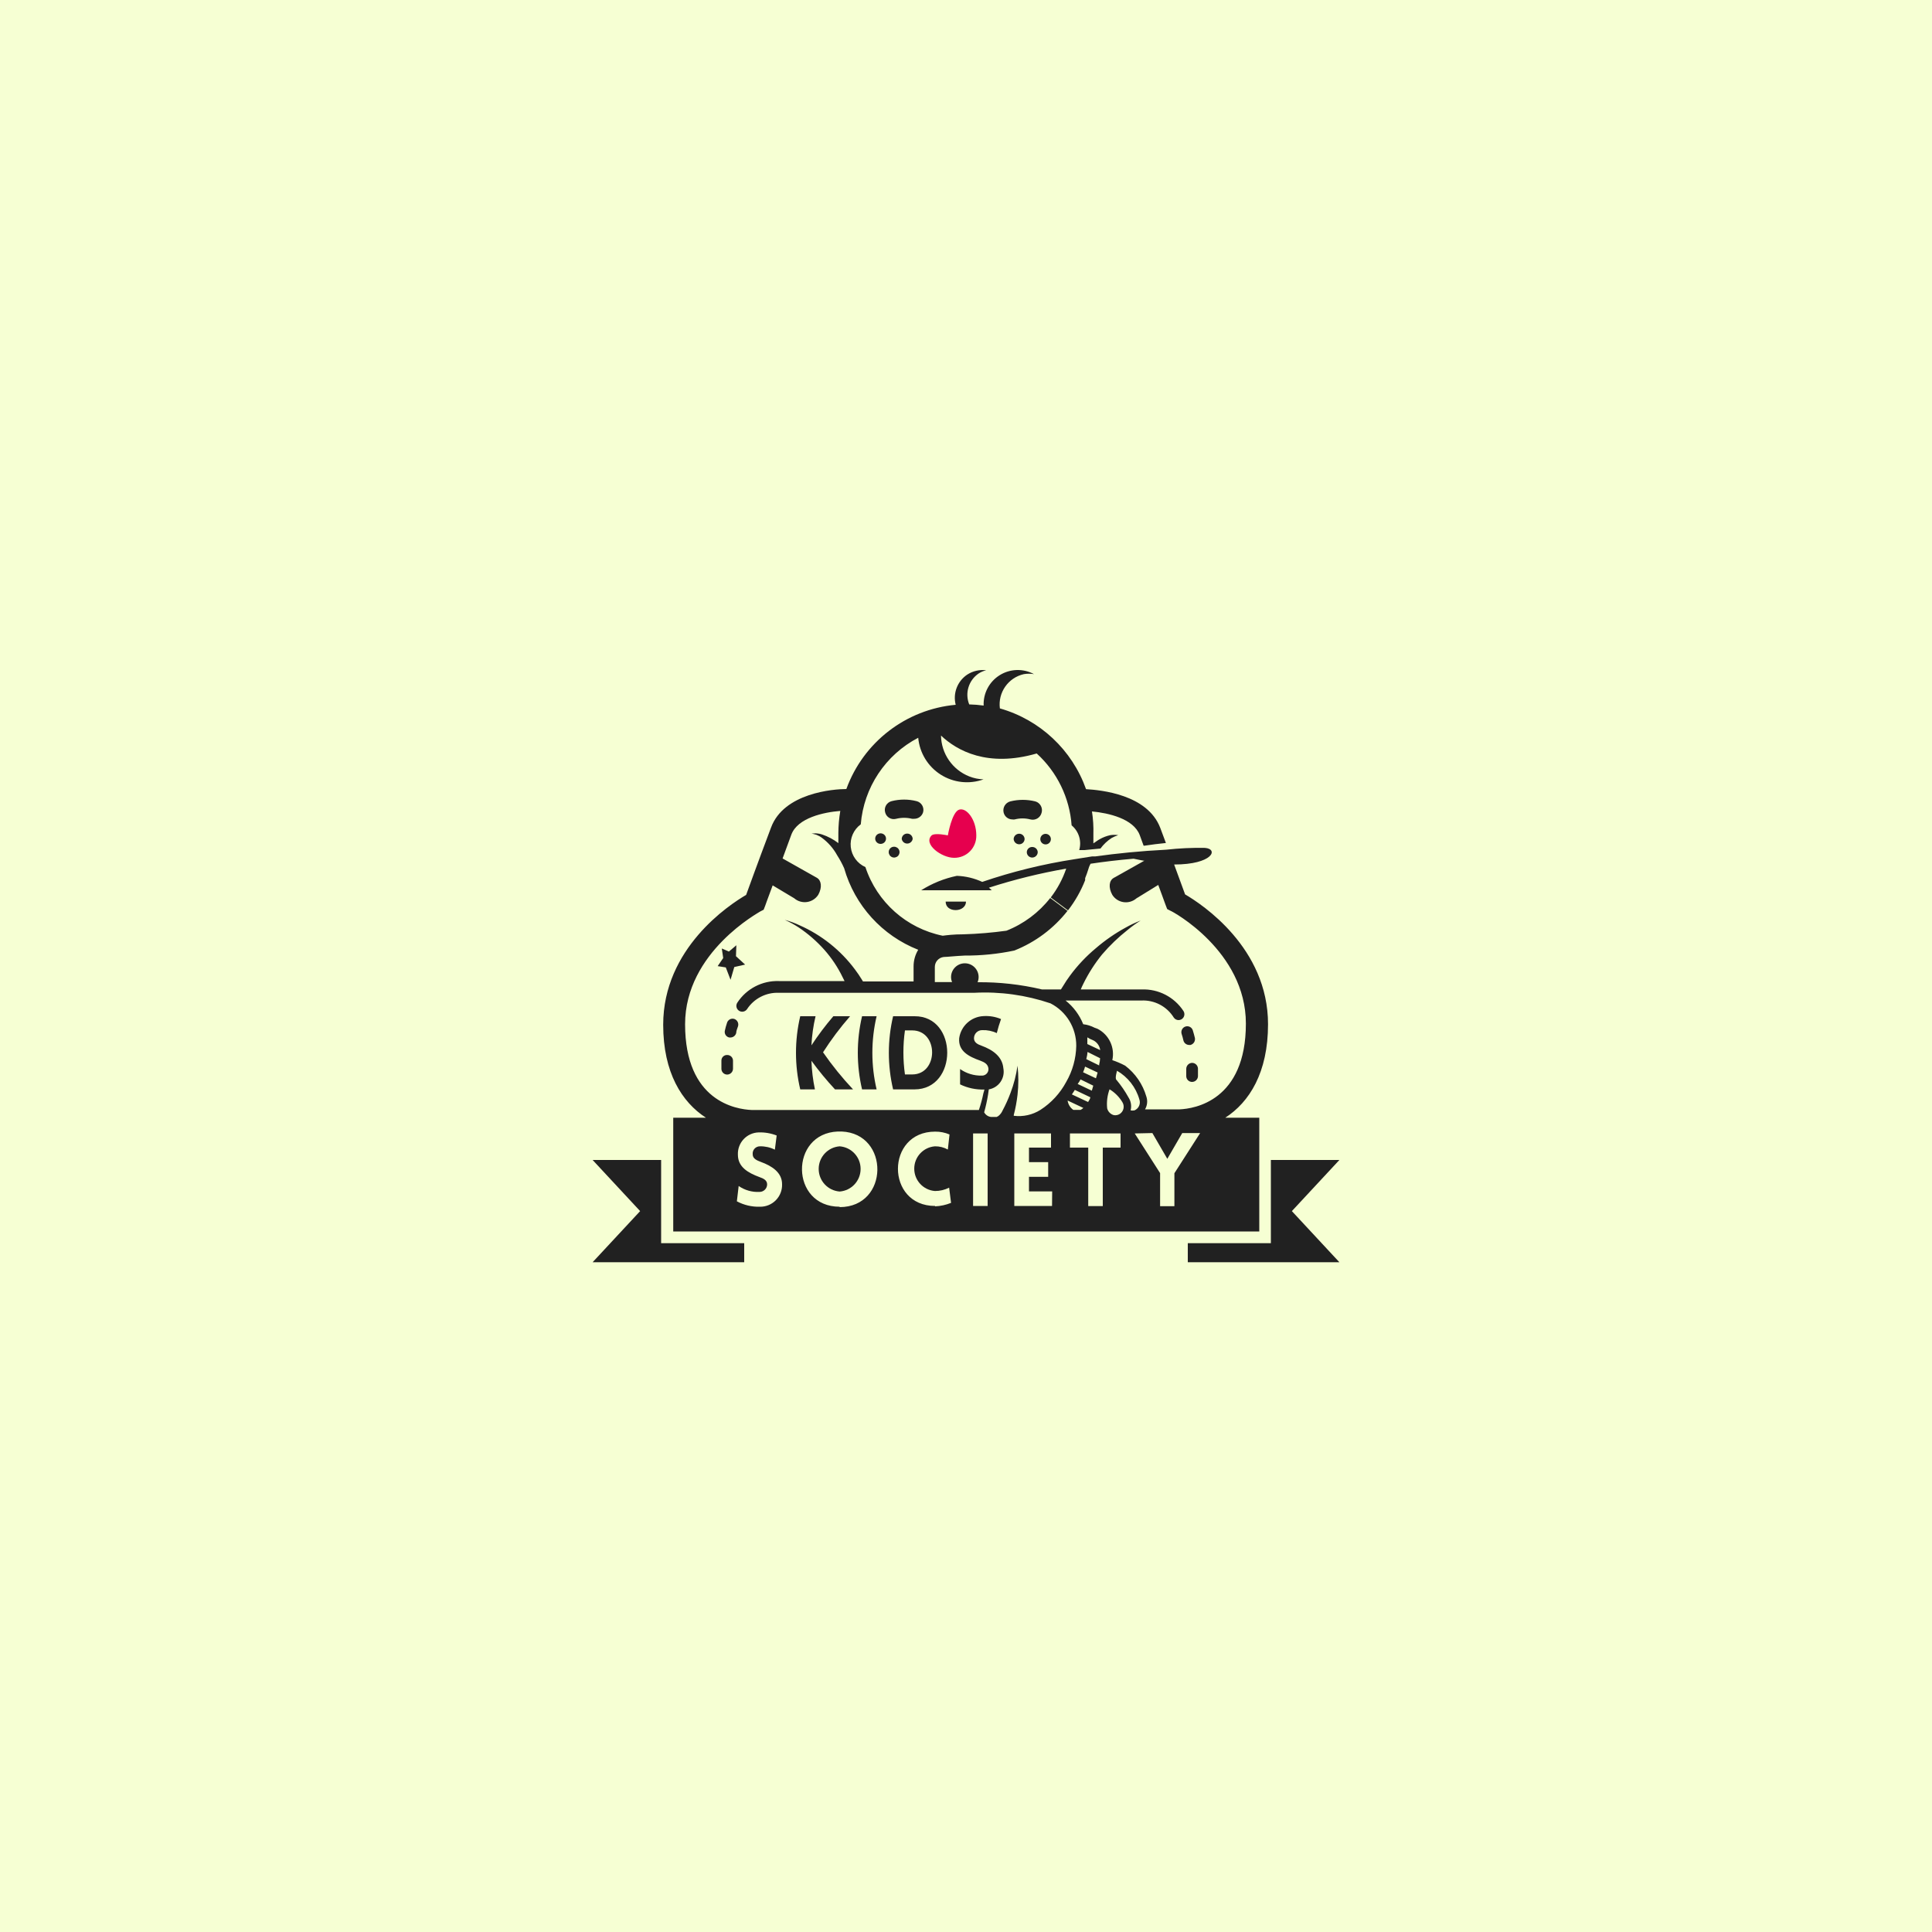
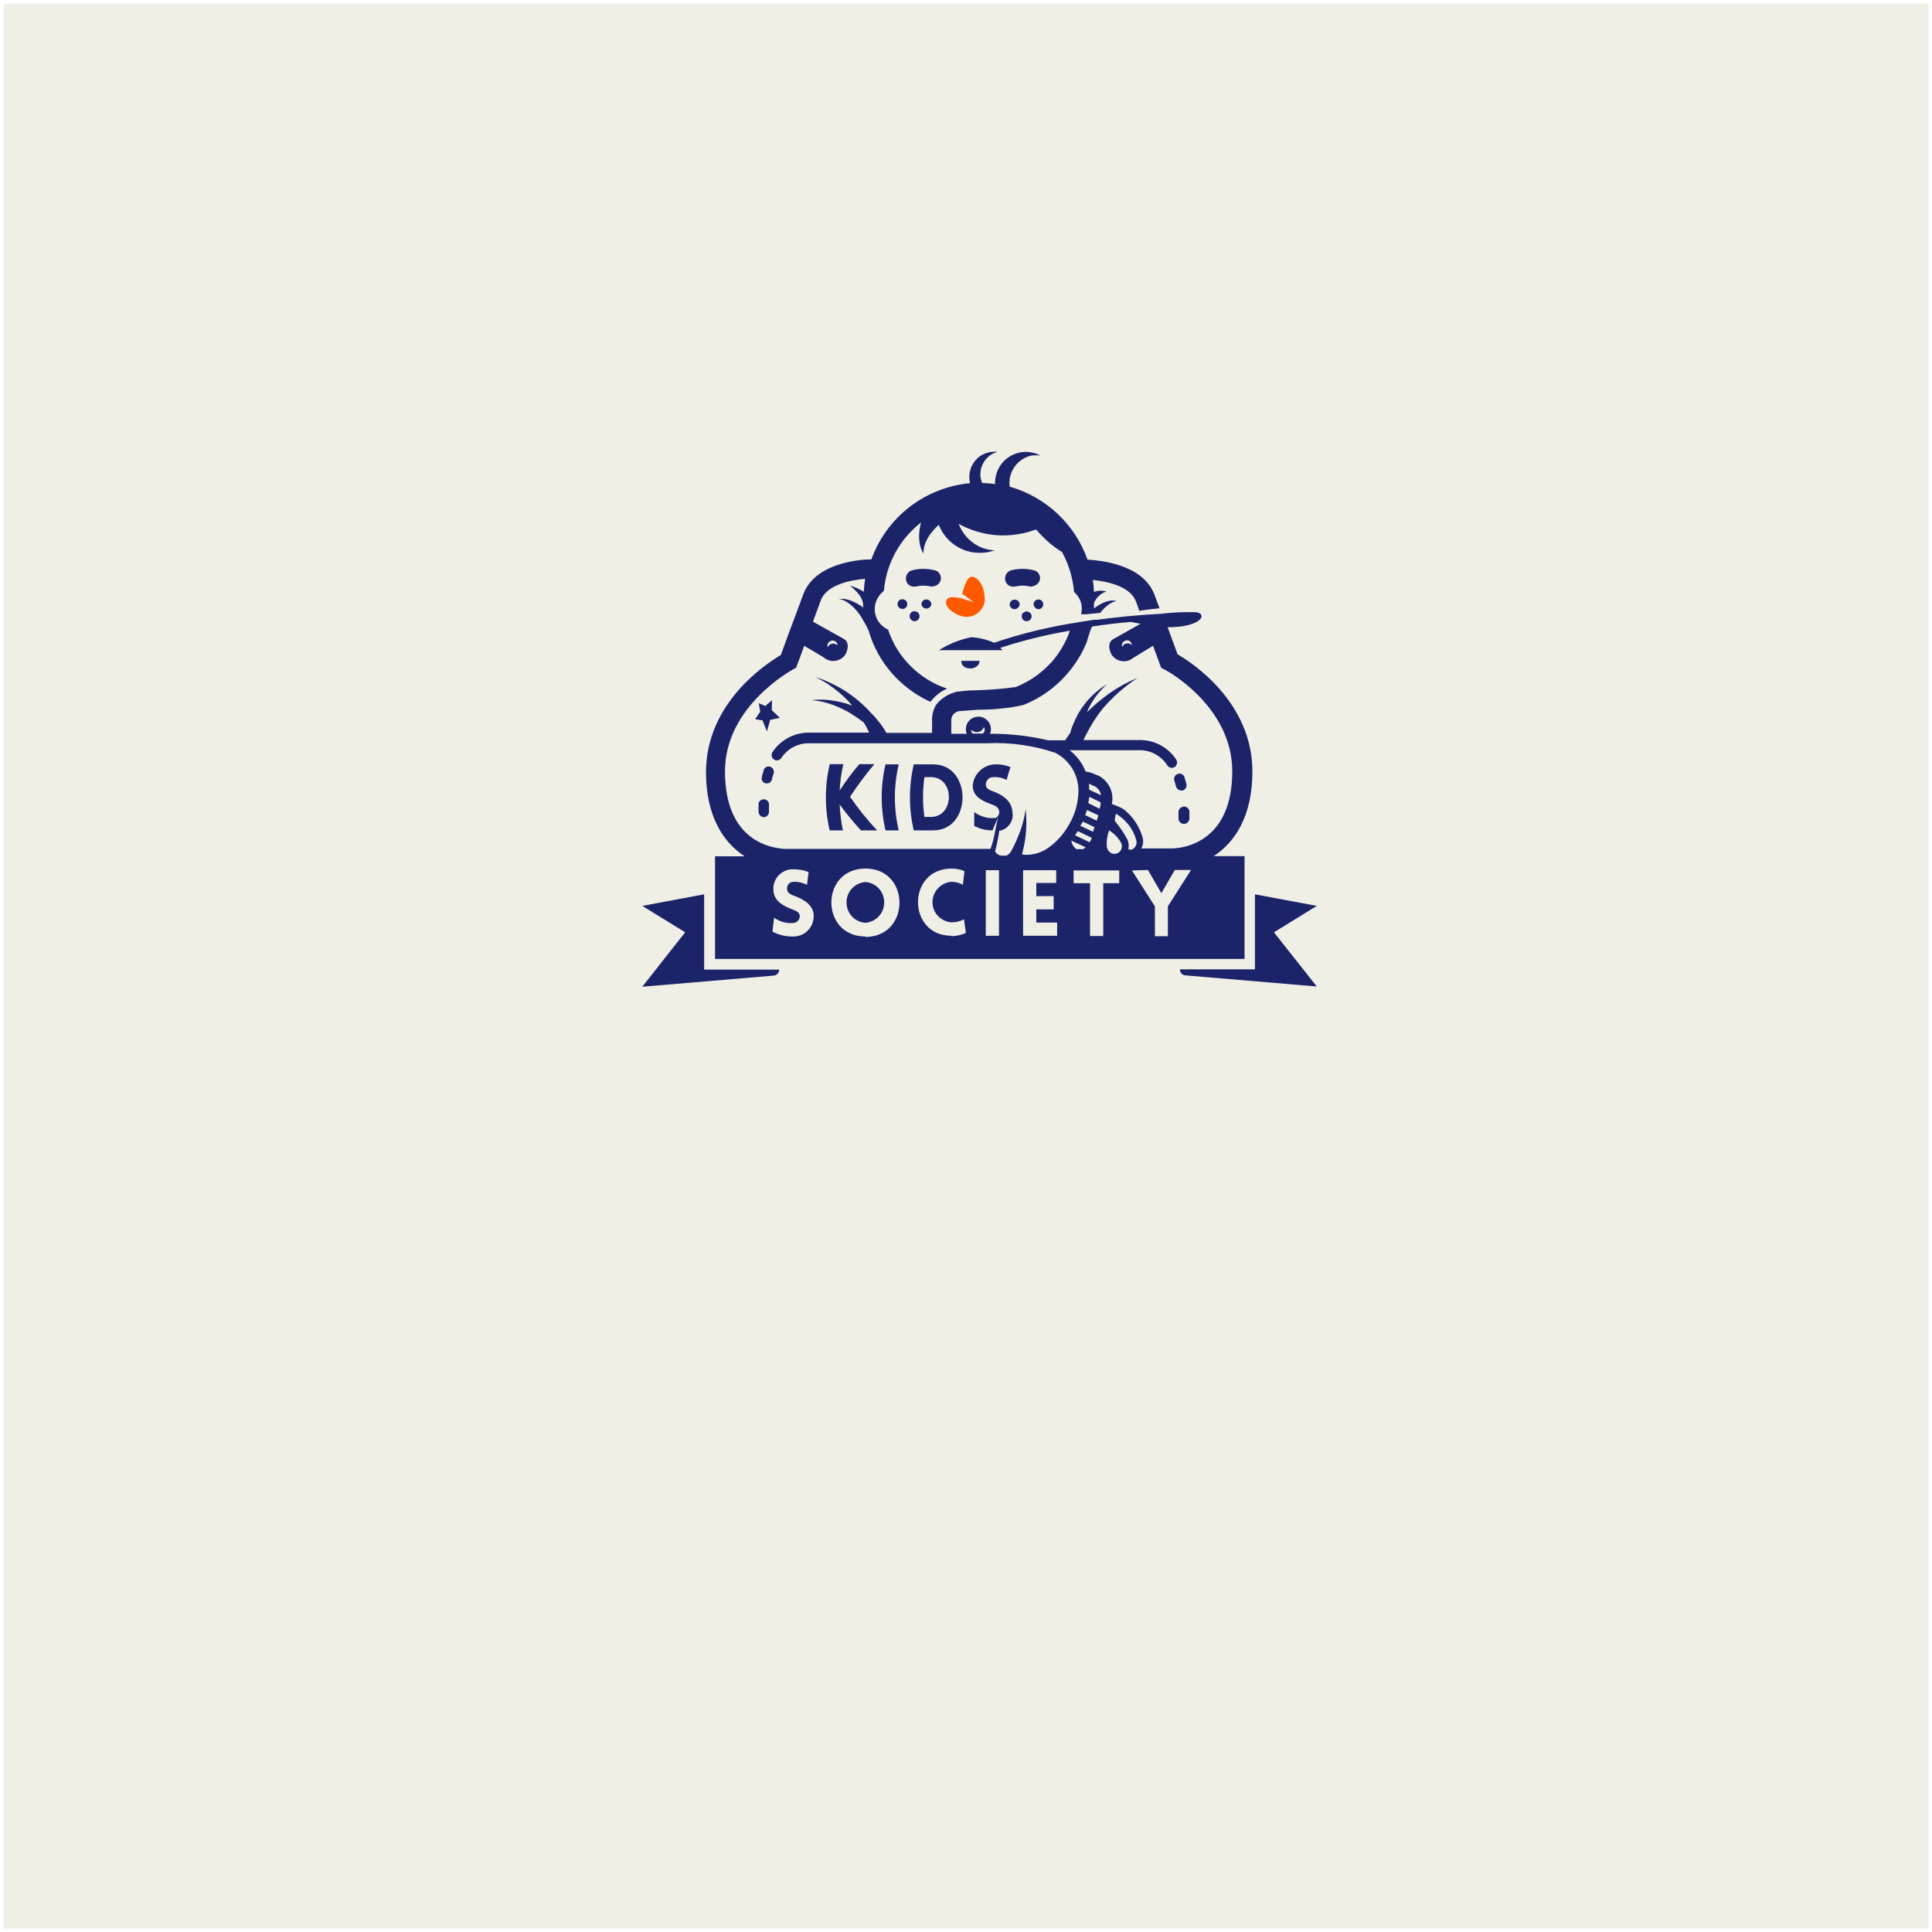
- <svg xmlns="http://www.w3.org/2000/svg" viewBox="0 0 150 150">
-   <defs>
-     <style>
-       .cls-1 {
-         fill: #f6ffd3;
-       }
- 
-       .cls-2 {
-         fill: #e6004e;
-       }
- 
-       .cls-3 {
-         fill: #212121;
-       }
-     </style>
-   </defs>
-   <g id="Layer_2" data-name="Layer 2">
-     <g id="Layer_1-2" data-name="Layer 1">
-       <g>
-         <rect class="cls-1" width="150" height="150" />
-         <g>
-           <path class="cls-2" d="M75.8,64.86c0-1.23-.76-2.18-1.33-2s-.88,2-.88,2-1-.22-1.26,0c-.68.68.78,1.74,1.74,1.74A1.7,1.7,0,0,0,75.8,64.86Z" />
-           <g>
-             <path class="cls-3" d="M63.27,84.58A12.91,12.91,0,0,1,63,82.36a24.13,24.13,0,0,0,1.83,2.22h1.4a24.93,24.93,0,0,1-2.33-2.88A23.49,23.49,0,0,1,66,78.9H64.7A22.17,22.17,0,0,0,63,81.16a12.31,12.31,0,0,1,.32-2.26H62.13a12.39,12.39,0,0,0,0,5.68Z" />
-             <path class="cls-3" d="M68.06,84.58a12.39,12.39,0,0,1,0-5.68H66.93a12.39,12.39,0,0,0,0,5.68Z" />
-             <path class="cls-3" d="M71,84.58c3.39,0,3.39-5.71,0-5.68H69.34a12.39,12.39,0,0,0,0,5.68ZM70.26,80h.56c2.07,0,2.06,3.42,0,3.42h-.56A12.24,12.24,0,0,1,70.26,80Z" />
-             <polygon class="cls-3" points="103.99 90.06 98.67 90.06 98.67 96.52 92.22 96.52 92.22 98 103.99 98 100.3 94.03 103.99 90.06" />
-             <polygon class="cls-3" points="51.33 90.06 46.01 90.06 49.7 94.03 46.01 98 57.78 98 57.78 96.52 51.33 96.52 51.33 90.06" />
-             <path class="cls-3" d="M65.19,89a1.76,1.76,0,0,0,0,3.51A1.76,1.76,0,0,0,65.19,89Z" />
-             <path class="cls-3" d="M71.67,63.06a.7.7,0,0,0-.51-.86,3.94,3.94,0,0,0-1.93,0,.7.7,0,0,0-.51.86.69.69,0,0,0,.86.51,2.56,2.56,0,0,1,1.23,0l.17,0A.71.71,0,0,0,71.67,63.06Z" />
-             <ellipse class="cls-3" cx="68.37" cy="65.11" rx="0.42" ry="0.41" />
-             <path class="cls-3" d="M70.43,64.72a.42.42,0,0,0-.42.41.43.43,0,0,0,.85,0A.42.42,0,0,0,70.43,64.72Z" />
-             <path class="cls-3" d="M69,66.15a.42.42,0,1,0,.42-.41A.41.41,0,0,0,69,66.15Z" />
-             <path class="cls-3" d="M80.87,63.1a.71.71,0,0,0-.49-.88,4,4,0,0,0-1.94,0,.72.72,0,0,0-.52.86.7.7,0,0,0,.68.54.55.55,0,0,0,.18,0,2.4,2.4,0,0,1,1.22,0A.71.71,0,0,0,80.87,63.1Z" />
-             <path class="cls-3" d="M81.18,65.56a.41.41,0,1,0-.41-.42A.41.41,0,0,0,81.18,65.56Z" />
-             <path class="cls-3" d="M78.7,65.13a.43.43,0,0,0,.42.42.42.42,0,0,0,.43-.4.42.42,0,0,0-.42-.42A.43.43,0,0,0,78.7,65.13Z" />
-             <path class="cls-3" d="M79.72,66.16a.42.42,0,0,0,.42.42.43.43,0,0,0,.43-.41.42.42,0,0,0-.42-.41A.41.41,0,0,0,79.72,66.16Z" />
-             <path class="cls-3" d="M75,70H73.42c0,.43.35.66.78.66S75,70.4,75,70Z" />
-             <path class="cls-3" d="M56.44,79.43a5.5,5.5,0,0,0-.16.58.44.44,0,0,0,.34.54l.1,0a.46.46,0,0,0,.44-.36c0-.17.09-.34.14-.51a.46.46,0,0,0-.29-.57A.45.45,0,0,0,56.44,79.43Z" />
-             <path class="cls-3" d="M56.91,82.37a.44.44,0,0,0-.44-.46.43.43,0,0,0-.46.44V83a.45.45,0,0,0,.46.43h0a.46.46,0,0,0,.44-.47c0-.1,0-.23,0-.38Z" />
-             <path class="cls-3" d="M92.56,84h0a.46.46,0,0,0,.45-.44c0-.11,0-.25,0-.42v-.17a.46.46,0,0,0-.46-.45h0a.47.47,0,0,0-.45.47v.54A.45.45,0,0,0,92.56,84Z" />
-             <path class="cls-3" d="M92.61,80a.45.45,0,0,0-.57-.3.46.46,0,0,0-.3.57,4.84,4.84,0,0,1,.14.51.46.46,0,0,0,.44.35h.11a.47.47,0,0,0,.34-.55C92.72,80.38,92.67,80.19,92.61,80Z" />
-             <polygon class="cls-3" points="56.35 75.11 56.72 76.07 57.01 75.08 57.85 74.89 57.14 74.24 57.17 73.39 56.59 73.88 56.04 73.64 56.15 74.38 55.72 75.01 56.35 75.11" />
-             <path class="cls-3" d="M54.81,86.78H52.27v8.83h45.5V86.78H95.13c1.87-1.21,3.32-3.5,3.32-7.26,0-5.94-5.12-9.31-6.44-10.08l-.85-2.32c3,0,3.47-1.21,2.39-1.29a23.16,23.16,0,0,0-3,.14c-2,.1-3.85.29-5.5.52v0l-.25,0-1.38.22h0a42,42,0,0,0-7.16,1.76A5.15,5.15,0,0,0,74.29,68a8.36,8.36,0,0,0-2.77,1.12H77l-.22-.2a44.35,44.35,0,0,1,6-1.48,7.82,7.82,0,0,1-1.2,2.24l1.34,1a9.54,9.54,0,0,0,1.33-2.34h0a1.45,1.45,0,0,1,0-.16c.09-.23.18-.46.25-.7s.1-.27.17-.42c1-.15,2.15-.29,3.34-.39.45.1.86.17,1.25.23.93,2.51,1.24,3.37,1.24,3.37l.12.31.29.15c.06,0,5.82,3.09,5.82,8.74,0,6-4,6.61-5.14,6.66H88.9a1.2,1.2,0,0,0,.1-1,4.63,4.63,0,0,0-1.64-2.39,6.38,6.38,0,0,0-1-.43,2.2,2.2,0,0,0-1.14-2.43L85,79.8a2.62,2.62,0,0,0-.9-.28,4.46,4.46,0,0,0-1.37-1.84h5.88A2.8,2.8,0,0,1,91.13,79a.45.45,0,0,0,.37.2.5.5,0,0,0,.26-.08.46.46,0,0,0,.12-.63,3.71,3.71,0,0,0-3.23-1.67H83.91c.06-.14.12-.29.21-.46a12.08,12.08,0,0,1,1.44-2.25,14,14,0,0,1,2-1.92,8.92,8.92,0,0,1,1-.72,8.56,8.56,0,0,0-1.15.54,13.29,13.29,0,0,0-2.33,1.61,12.14,12.14,0,0,0-2,2.12,9.34,9.34,0,0,0-.54.81l-.17.27H80.9a20.84,20.84,0,0,0-5-.56,1.1,1.1,0,0,0,.08-.4,1.07,1.07,0,0,0-2.14,0,1,1,0,0,0,.08.39H72.58V75.07a.78.78,0,0,1,.69-.77c.22,0,.94-.08,1.63-.11a18.2,18.2,0,0,0,3.85-.39,9.87,9.87,0,0,0,4.13-3.08l-1.34-1a8.08,8.08,0,0,1-3.4,2.54,31.42,31.42,0,0,1-3.33.28c-.8,0-1.31.07-1.62.11a8,8,0,0,1-6-5.33A1.93,1.93,0,0,1,66.83,64a8.34,8.34,0,0,1,4.46-6.72,3.8,3.8,0,0,0,5.07,3.23,3.34,3.34,0,0,1-1.11-.23,3.47,3.47,0,0,1-2.19-3.17c1.25,1.18,3.62,2.49,7.43,1.39a8.36,8.36,0,0,1,2.71,5.58A1.83,1.83,0,0,1,83.79,66l.41,0,1.24-.12a3.32,3.32,0,0,1,.87-.82,2.78,2.78,0,0,1,.51-.22l.22,0-.23,0a2,2,0,0,0-.6,0,2.89,2.89,0,0,0-.82.31c-.17.09-.33.22-.5.33,0-.23,0-.46,0-.7A9.74,9.74,0,0,0,84.78,63c1.28.12,3.23.56,3.71,1.84.11.29.2.55.3.82l.06,0c.56-.09,1.11-.15,1.67-.21l-.44-1.18c-1-2.6-4.62-2.93-5.76-3A10,10,0,0,0,77.63,55a2.41,2.41,0,0,1,1.86-2.66,2.35,2.35,0,0,1,.79,0,2.65,2.65,0,0,0-3.91,2.44,10.15,10.15,0,0,0-1.12-.09,2,2,0,0,1,.73-2.4,1.81,1.81,0,0,1,.59-.25,2.2,2.2,0,0,0-1.48.34,2.17,2.17,0,0,0-.89,2.34,10,10,0,0,0-8.49,6.54c-1,0-4.86.3-5.85,3-1.13,3-1.71,4.62-1.93,5.22-1.32.77-6.44,4.14-6.44,10.08C51.49,83.28,52.94,85.57,54.81,86.78ZM59,93.69a3.57,3.57,0,0,1-1.79-.42l.14-1.19a2.6,2.6,0,0,0,1.62.46.59.59,0,0,0,.59-.58c0-.32-.27-.46-.59-.57-.89-.33-1.68-.78-1.68-1.74a1.66,1.66,0,0,1,1.6-1.73,3.54,3.54,0,0,1,1.41.24l-.14,1.1A2.47,2.47,0,0,0,59,89a.56.56,0,0,0-.56.63c0,.32.31.46.63.58.88.32,1.65.83,1.65,1.73A1.69,1.69,0,0,1,59,93.69Zm6.19,0c-3.85,0-3.9-5.69-.14-5.84h.29C69.09,88,69.05,93.72,65.19,93.72Zm7.41-.06c-3.85,0-3.84-5.77,0-5.77a2.76,2.76,0,0,1,1.12.22l-.13,1.17a2,2,0,0,0-1-.25,1.74,1.74,0,0,0,0,3.47,2.41,2.41,0,0,0,1.1-.26l.15,1.18A3.7,3.7,0,0,1,72.6,93.66Zm4.08,0H75.55V88h1.13Zm5,0H78.75V88H81.6V89.1H79.89v1.13h1.49v1.14H79.89V92.5h1.8Zm1.2-8.19h0l1.23.58a.91.91,0,0,1-.21.15h-.57A1.06,1.06,0,0,1,82.89,85.45Zm.34-.47c.08-.12.16-.23.23-.35l1.2.57c0,.13-.11.25-.17.37Zm6.25,3,1.16,2,1.16-2h1.39l-2,3.12v2.56H90.07V91.08L88.1,88Zm-2.75-4.84a3.76,3.76,0,0,1,1.74,2.23.68.68,0,0,1-.38.85.77.77,0,0,1-.3,0,1.26,1.26,0,0,0-.16-1,8.46,8.46,0,0,0-.94-1.37C86.54,83.74,86.73,83.12,86.73,83.12Zm-.58,1.44a2.92,2.92,0,0,1,1,1,.67.67,0,0,1-.19.91.66.66,0,0,1-.47.1.73.73,0,0,1-.52-.53A3.3,3.3,0,0,1,86.15,84.56ZM87,88V89.1H85.62v4.54H84.49V89.1H83.07V88Zm-1.86-1.79,0,0s0,0,0,0Zm-.51-5.55.27.12a1,1,0,0,1,.52.75l-1-.47c0-.17,0-.35,0-.52Zm-.22,1,1,.5a2.14,2.14,0,0,1-.07.48l0,.08-1-.49C84.4,82,84.42,81.84,84.44,81.65Zm-.19,1.14,1,.47-.13.45-1-.47C84.16,83.09,84.21,82.94,84.25,82.79Zm-.34,1,1,.49-.11.39-1.1-.52C83.79,84,83.85,83.9,83.91,83.77ZM59,70.78l.29-.15.12-.31s.16-.46.58-1.58l1.67,1a1.25,1.25,0,0,0,1.87-.27c.32-.58.24-1.12-.11-1.32l-2.66-1.5c.2-.55.42-1.16.68-1.85.49-1.31,2.53-1.74,3.8-1.84a10.79,10.79,0,0,0-.15,1.72q0,.39,0,.78a4.31,4.31,0,0,0-1.26-.67,1.46,1.46,0,0,0-.37-.08,1,1,0,0,0-.29,0H63l.23.06a.81.81,0,0,1,.26.09,1.33,1.33,0,0,1,.3.17A4.19,4.19,0,0,1,65,66.41a7.38,7.38,0,0,1,.54,1,9.65,9.65,0,0,0,5.75,6.33,2.48,2.48,0,0,0-.36,1.29V76.2H67l-.09-.15a9.16,9.16,0,0,0-.53-.78,10.82,10.82,0,0,0-4.3-3.43,6.51,6.51,0,0,0-1.15-.42A7.41,7.41,0,0,1,62,72a10.48,10.48,0,0,1,2,1.74,9.36,9.36,0,0,1,1.42,2.13c.06.11.1.21.15.3h-5.1a3.7,3.7,0,0,0-3.22,1.67.45.45,0,0,0,.75.51,2.82,2.82,0,0,1,2.47-1.27H75.64a15.85,15.85,0,0,1,5.92.82,3.68,3.68,0,0,1,2,3.3A5.81,5.81,0,0,1,82.78,84h0a5.88,5.88,0,0,1-2,2.17,3.15,3.15,0,0,1-2.07.46.64.64,0,0,0,0-.07A11,11,0,0,0,79,85a10.1,10.1,0,0,0,0-2.26,9.69,9.69,0,0,1-.55,2.13,11.06,11.06,0,0,1-.61,1.35,1.09,1.09,0,0,1-.33.43l-.13.07-.14,0h-.3a.7.7,0,0,1-.53-.36h0A12.4,12.4,0,0,0,76.71,85l.06-.42a1.39,1.39,0,0,0,1.13-1.64c-.08-.91-.82-1.43-1.69-1.75-.32-.11-.59-.26-.59-.58a.63.63,0,0,1,.64-.63,2.4,2.4,0,0,1,1.13.23,11.3,11.3,0,0,1,.33-1.09,3,3,0,0,0-1.36-.23,2,2,0,0,0-1.89,1.72c-.08,1,.74,1.42,1.64,1.74.32.12.58.26.63.59a.5.5,0,0,1-.52.57A2.81,2.81,0,0,1,74.54,83c0,.4,0,.79,0,1.19a4,4,0,0,0,1.89.4h0a2.45,2.45,0,0,1-.08.29A10.21,10.21,0,0,1,76,86.18H58.37c-1.23-.05-5.18-.67-5.18-6.66C53.19,73.89,59,70.81,59,70.78Z" />
-           </g>
-           <path class="cls-3" d="M89.28,66.58l-2.81,1.58c-.36.2-.43.74-.11,1.32a1.25,1.25,0,0,0,1.87.27L90,68.66Z" />
-         </g>
-       </g>
+ <svg xmlns="http://www.w3.org/2000/svg" version="1.1" id="Layer_1" x="0px" y="0px" viewBox="0 0 834.1 834.1" style="enable-background:new 0 0 834.1 834.1;" xml:space="preserve">
+   <style type="text/css">
+ 	.st0{fill:#F0EFE6;}
+ 	.st1{fill:#1C2469;}
+ 	.st2{fill:#FF5900;}
+ </style>
+   <g>
+     <rect x="1.6" y="1.6" class="st0" width="831" height="831" />
+     <g>
+       <path class="st1" d="M358.2,330c-2.2,9.4-2.2,19.1,0,28.5h5.7c-0.8-3.7-1.2-7.4-1.4-11.2c2.8,3.9,5.9,7.6,9.2,11.2h7    c-4.3-4.5-8.2-9.4-11.7-14.5c3.2-4.9,6.7-9.6,10.5-14.1h-6.5c-3.1,3.6-5.9,7.4-8.5,11.4c0.2-3.8,0.7-7.6,1.6-11.4H358.2z" />
+       <path class="st1" d="M382.3,330c-2.2,9.4-2.2,19.1,0,28.5h5.7c-2.2-9.4-2.2-19.1,0-28.5H382.3z" />
+       <path class="st1" d="M402.8,330h-8.3c-2.2,9.4-2.2,19.1,0,28.5h8.3C419.8,358.6,419.8,329.9,402.8,330z M399.1,352.7    c-0.8-5.7-0.8-11.5,0-17.2h2.8c10.4,0,10.3,17.2,0,17.2H399.1z" />
+       <path class="st1" d="M568.5,391.1l-26.7-5v32.4h-32.4v0c0,1.4,1,2.5,2.4,2.6l56.7,4.8L550,402.5L568.5,391.1z" />
+       <path class="st1" d="M304,386.1l-26.7,5l18.5,11.4L277.3,426l56.7-4.8c1.4-0.1,2.4-1.3,2.4-2.6v0H304V386.1z" />
+       <path class="st1" d="M373.6,398.4c4.9-0.4,8.5-4.6,8.1-9.5c-0.3-4.4-3.8-7.8-8.1-8.1c-4.9,0.4-8.5,4.6-8.1,9.5    C365.8,394.6,369.2,398.1,373.6,398.4z" />
+       <path class="st1" d="M406.1,250.5c0.5-1.9-0.6-3.8-2.5-4.3c0,0,0,0-0.1,0c-3.2-0.8-6.5-0.8-9.7,0c-1.9,0.5-3,2.4-2.6,4.3    c0,0,0,0,0,0.1c0.4,1.9,2.3,3,4.2,2.6c0.1,0,0.1,0,0.2,0c2-0.5,4.1-0.5,6.2,0h0.9C404.3,253,405.7,252,406.1,250.5z" />
+       <path class="st1" d="M448.9,250.5c0.5-1.9-0.6-3.8-2.5-4.3c0,0,0,0-0.1,0c-3.2-0.8-6.5-0.8-9.7,0c-1.9,0.5-3,2.4-2.6,4.3    c0,0,0,0,0,0.1c0.4,1.9,2.3,3,4.2,2.6c0.1,0,0.1,0,0.2,0c2-0.5,4.1-0.5,6.2,0h0.9C447,253,448.4,252,448.9,250.5z" />
+       <path class="st1" d="M389.6,258.7c-1.2,0-2.1,0.9-2.1,2.1c0,1.1,0.9,2.1,2.1,2.1c1.2,0,2.1-0.9,2.1-2.1    C391.7,259.6,390.7,258.7,389.6,258.7z" />
+       <path class="st1" d="M399.9,258.8C399.9,258.8,399.9,258.8,399.9,258.8c-1.1,0-2.1,0.9-2.1,2.1c0.2,1.2,1.3,2,2.5,1.8    c0.9-0.1,1.7-0.9,1.8-1.8C402.1,259.7,401.1,258.8,399.9,258.8z" />
+       <path class="st1" d="M394.8,263.9c-1.1,0-2.1,0.9-2.1,2c0,0,0,0,0,0.1c0,1.2,0.9,2.1,2.1,2.2c1.2,0,2.1-0.9,2.2-2.1    C397,264.9,396.1,263.9,394.8,263.9C394.9,263.9,394.9,263.9,394.8,263.9z" />
+       <path class="st1" d="M448.3,263C448.4,263,448.4,263,448.3,263c1.2,0,2.1-0.9,2.1-2.1c0-1.1-0.9-2.1-2.1-2.1c-1.1,0-2,0.9-2.1,2    C446.3,262,447.2,263,448.3,263z" />
+       <path class="st1" d="M435.9,260.9c0,1.2,1,2.1,2.1,2.1c1.1,0,2.1-0.9,2.2-2c0-1.2-0.9-2.1-2.1-2.1    C437,258.8,436,259.7,435.9,260.9z" />
+       <path class="st1" d="M441.1,266C441.1,266,441.1,266,441.1,266c0,1.2,0.9,2.2,2.1,2.2c1.2,0,2.1-0.9,2.2-2.1c0-1.1-1-2.1-2.1-2.1    C442.1,264,441.1,264.8,441.1,266z" />
+       <path class="st1" d="M422.9,285.3h-7.9c0,2.2,1.8,3.3,3.9,3.3S422.9,287.3,422.9,285.3z" />
+       <path class="st1" d="M333.3,336.5c0-0.9,0.5-1.7,0.7-2.6c0.4-1.2-0.3-2.5-1.5-2.9c-1.2-0.4-2.5,0.3-2.8,1.5c0,0,0,0.1,0,0.1    c-0.3,1-0.6,1.9-0.8,2.9c-0.3,1.2,0.4,2.4,1.6,2.7c0,0,0.1,0,0.1,0h0.5C332.1,338.3,333,337.5,333.3,336.5z" />
+       <path class="st1" d="M329.8,345.1c-1.2-0.1-2.2,0.8-2.3,2c0,0.1,0,0.1,0,0.2v3.3c0.1,1.2,1.1,2.2,2.3,2.2c1.3-0.1,2.2-1.1,2.2-2.4    c0-0.5,0-1.2,0-1.9v-1.1c0.1-1.2-0.9-2.3-2.1-2.3C329.9,345.1,329.8,345.1,329.8,345.1z" />
+       <path class="st1" d="M508.8,350.6v2.7c-0.1,1.2,0.9,2.3,2.2,2.4c0.1,0,0.1,0,0.2,0c1.2,0,2.2-1,2.3-2.2c0-0.6,0-1.3,0-2.1v-0.9    c0-1.3-1.1-2.3-2.3-2.3C509.8,348.3,508.8,349.3,508.8,350.6z" />
+       <path class="st1" d="M507.7,339.5c0.3,1,1.2,1.7,2.2,1.8h0.6c1.2-0.3,2-1.5,1.7-2.8c-0.3-1-0.5-2-0.8-2.9    c-0.4-1.2-1.6-1.9-2.8-1.5c0,0,0,0-0.1,0c-1.2,0.4-1.9,1.7-1.5,2.9C507.2,337.7,507.5,338.6,507.7,339.5z" />
+       <polygon class="st1" points="333.2,306.6 333.3,302.3 330.4,304.8 327.6,303.6 328.2,307.3 326,310.5 329.2,311 331.1,315.8     332.5,310.8 336.7,309.9   " />
+       <path class="st1" d="M540.7,333.1c0-29.8-25.7-46.8-32.3-50.6l-4.3-11.7c15.1,0,17.4-6.1,12-6.5c-5-0.1-10.1,0.1-15.1,0.7    c-10,0.5-19.3,1.5-27.6,2.6h-1.3l-6.9,1.1c-12.2,1.9-24.3,4.8-36,8.8c-3.1-1.4-6.5-2.2-9.9-2.4c-4.9,1-9.7,2.9-13.9,5.6h27.5    l-1.1-1c9.9-3.2,19.9-5.7,30.1-7.4c-1.4,4.1-3.6,8.1-6.2,11.5c-4.5,5.7-10.4,10.1-17.1,12.8c-5.5,0.8-11.1,1.2-16.7,1.4    c-4,0-6.6,0.4-8.1,0.6c-0.1,0-0.1,0-0.2-0.1c-4.9,1.1-7.9,3.7-9.6,6c-1,1.8-1.6,3.9-1.6,6v5.9h-19.7l-0.5-0.8    c-0.8-1.4-1.7-2.7-2.7-3.9c-0.9-1.2-1.9-2.3-2.9-3.4l0,0c0,0-0.1,0-0.1,0c-5.2-5.9-11.5-10.6-18.7-13.8c-1.9-0.9-3.8-1.6-5.8-2.1    c1.9,0.8,3.7,1.8,5.4,2.9c3.7,2.5,7.1,5.4,10,8.7c0.2,0.2,0.3,0.4,0.4,0.6c-1.4-0.5-2.7-1-4.1-1.3c-4.4-1.1-8.9-1.6-13.3-1    c4.4,0.3,8.6,1.6,12.5,3.4c1.9,0.9,3.8,1.9,5.6,3.1c1.5,1,3,2,4.4,3.1c0.6,1,1.2,1.9,1.6,2.9c0.3,0.6,0.5,1.1,0.8,1.5h-25.6    c-6.5-0.2-12.6,3-16.2,8.4c-0.7,1-0.4,2.5,0.6,3.2c1,0.7,2.5,0.4,3.2-0.6c2.7-4.2,7.4-6.6,12.4-6.4h76.2    c10.1-0.5,20.2,0.9,29.7,4.1c6.2,3.2,10.1,9.6,10,16.6c-0.1,4.9-1.4,9.8-3.9,14.1c-2.4,4.4-5.8,8.2-10,10.9    c-3.1,1.9-6.8,2.8-10.4,2.3c0-0.1,0-0.2,0-0.4c0.7-2.6,1.2-5.2,1.5-7.8c0.4-3.8,0.4-7.6,0-11.4c-0.5,3.7-1.4,7.2-2.8,10.7    c-0.9,2.3-1.9,4.6-3.1,6.8c-0.4,0.8-0.9,1.6-1.7,2.2l-0.7,0.4h-0.7h-1.5c-1.1-0.1-2.1-0.8-2.7-1.8c0.6-2.2,1.1-4.5,1.5-6.8    l0.3-2.1c3.8-0.6,6.4-4.3,5.7-8.1c0-0.1,0-0.1,0-0.2c-0.4-4.6-4.1-7.2-8.5-8.8c-1.6-0.6-3-1.3-3-2.9c0-1.7,1.4-3.2,3.2-3.2    c0,0,0,0,0.1,0c2-0.1,3.9,0.3,5.7,1.2c0.5-1.9,1-3.7,1.7-5.5c-2.2-0.9-4.5-1.3-6.8-1.2c-4.8,0.2-8.8,3.8-9.5,8.6    c-0.4,5,3.7,7.1,8.2,8.7c1.6,0.6,2.9,1.3,3.2,3c0.1,0.6-0.1,1.2-0.4,1.7l-1.3,6.5c0,0,0,0,0,0c-0.1,0.5-0.3,1.5-0.3,1.5    c-0.4,2.2-1,4.4-1.8,6.5h-88.6c-6.2-0.3-26-3.4-26-33.5c0-28.3,29.2-43.8,29.2-43.9l1.5-0.8l0.6-1.6c0,0,1.3-3.4,2.9-7.9l0,0    c0,0,0,0,0,0l8.4,5c2.6,2.3,6.6,2,8.9-0.6c0.2-0.2,0.4-0.5,0.5-0.7c1.6-2.9,1.2-5.6-0.6-6.6l-13.4-7.5c0.1-0.2,0.1-0.4,0.2-0.6    l0,0c1.5-4.1,2.8-7.6,3.2-8.7c2.5-6.6,12.7-8.7,19.1-9.2c-0.3,1.9-0.5,3.7-0.6,5.6c-1.9-1.3-4-2.1-6-2.7c1.7,1.3,3.3,2.9,4.4,4.5    c1.1,1.7,1.6,3.5,1.2,4.8h0.3c0,0.1,0,0.2,0,0.3c-1.9-1.5-4-2.6-6.3-3.4c-0.6-0.2-1.2-0.3-1.9-0.4c-0.5-0.1-1-0.1-1.5,0h-0.9    l1.2,0.3c0.5,0.1,0.9,0.2,1.3,0.5c0.5,0.2,1,0.5,1.5,0.9c2.5,1.8,4.6,4.2,6.1,6.9c1,1.6,1.9,3.3,2.7,5    c3.9,13.7,13.7,24.9,26.7,30.8c1.5-2,3.8-4.2,7.2-5.7c-12-4-21.5-13.4-25.5-25.5c-4.9-2.2-7.1-7.9-4.9-12.8    c0.7-1.5,1.8-2.9,3.1-3.9c1-11.8,6.9-22.4,16-29.5c-0.2,1.1-0.5,2.1-0.6,3.2c-0.5,3.5-0.1,7.4,1.7,10.2c-0.1-3.3,1.3-6.1,3-8.5    c0.9-1.2,1.9-2.3,2.9-3.3c0.2-0.2,0.5-0.4,0.7-0.6c3,7.7,10.8,12.8,19.4,12c1.6-0.1,3.2-0.5,4.7-1c-1.9-0.1-3.8-0.5-5.6-1.2    c-4.7-1.9-8.2-5.7-9.9-10.2c7.2,3.9,19,7.6,33.4,2.4c2.8,3.2,6.6,7,11.2,9.7c2.9,5.3,4.7,11.2,5.2,17.3c2.8,2.3,4,6.1,3,9.6h2.1    l6.2-0.6c1.2-1.6,2.7-3,4.4-4.1c0.8-0.5,1.7-0.8,2.6-1.1h-0.1c-1-0.2-2-0.2-3,0c-1.4,0.3-2.8,0.8-4.1,1.6    c-0.9,0.5-1.7,1.1-2.5,1.7c0-0.8,0-1.6,0-2.3c0.1-0.4,0.4-1,0.7-1.4c0.3-0.5,0.7-1.1,1.2-1.5c0.9-1,2.1-1.7,3.5-2.1    c-1.4-0.5-3.1-0.5-4.7-0.1c-0.2,0.1-0.5,0.2-0.7,0.3c-0.1-1.7-0.2-3.5-0.5-5.2c6.4,0.6,16.2,2.8,18.6,9.2c0.6,1.5,1,2.8,1.5,4.1    h0.3c2.8-0.5,5.6-0.8,8.4-1.1l-2.2-5.9c-5-13.1-23.2-14.7-28.9-15.1c-5.4-15.3-18-27.1-33.6-31.5c-0.8-6.2,3.2-12,9.3-13.4    c1.3-0.2,2.7-0.2,4,0c-6.5-3.5-14.5-1.1-18,5.4c-1.1,2.1-1.7,4.5-1.6,6.9c-1.9-0.3-3.7-0.4-5.6-0.5c-1.8-4.4-0.2-9.4,3.7-12.1    c0.9-0.6,1.9-1,3-1.3c-2.6-0.3-5.2,0.3-7.4,1.7c-3.8,2.6-5.6,7.3-4.5,11.8c-19.4,1.8-36,14.6-42.6,32.9c-5,0-24.4,1.5-29.4,15.1    c-5.7,15.1-8.6,23.2-9.7,26.2c-6.6,3.9-32.3,20.8-32.3,50.6c0,18.7,7.3,30.2,16.7,36.3h-12.8V414h228.6v-44.4H524    C533.4,363.5,540.7,352,540.7,333.1z M357.5,277.7c0.3-0.5,0.9-0.9,1.5-1.1c0.6-0.1,1.3,0,1.8,0.4c0.5,0.4,0.8,0.9,0.7,1.5    c-0.9-0.6-1.6-0.8-2.3-0.6c-0.7,0.1-1.3,0.5-1.8,1.5C357.1,278.8,357.2,278.2,357.5,277.7z M343,404.3c-0.2,0-0.3,0-0.5,0    c-3.1,0.1-6.2-0.6-9-2.1l0.7-6c2.4,1.7,5.2,2.5,8.1,2.3c1.6,0,2.9-1.3,3-2.9c0-1.6-1.4-2.3-3-2.9c-4.5-1.7-8.4-3.9-8.4-8.7    c-0.2-4.6,3.4-8.5,8-8.7c0,0,0,0,0.1,0c2.4-0.1,4.8,0.3,7.1,1.2l-0.7,5.5c-1.8-0.9-3.8-1.4-5.8-1.3c-1.6,0-2.8,1.2-2.8,2.8    c0,0.1,0,0.2,0,0.4c0,1.6,1.6,2.3,3.2,2.9c4.4,1.6,8.3,4.2,8.3,8.7C351.3,400.2,347.7,404.1,343,404.3z M373.6,404.5v-0.2    c-19.3,0-19.6-28.6-0.7-29.3h1.5C393.2,375.7,393,404.5,373.6,404.5z M410.8,404.2l0-0.2c-19.3,0-19.3-29,0-29    c1.9,0,3.8,0.3,5.6,1.1l-0.7,5.9c-1.5-0.9-3.3-1.3-5-1.3c-4.8,0.4-8.4,4.6-8.1,9.4c0.3,4.3,3.7,7.7,8.1,8.1c1.9,0,3.8-0.4,5.5-1.3    l0.8,5.9C415.1,403.6,413,404.1,410.8,404.2z M431.3,404h-5.7v-28.3h5.7V404z M456.4,404h-14.7v-28.3H456v5.5h-8.6v5.7h7.5v5.7    h-7.5v5.7h9L456.4,404z M424.8,316.2c-0.1,0.2-0.3,0.3-0.5,0.5h-4.4c-0.4-0.5-0.7-1-0.7-1.6c1.2,0.9,2.2,1.1,3.1,0.9    c1-0.1,1.8-0.7,2.5-2C425.3,314.6,425.2,315.5,424.8,316.2z M465.3,358.8l6,2.9c0,0.7-0.6,1.3-0.9,1.9l-6.3-3    C464.6,359.9,465,359.4,465.3,358.8z M470.3,344l4.9,2.4c0,0.8-0.1,1.6-0.4,2.4v0.4l-5-2.5C470.1,345.6,470.2,344.9,470.3,344z     M470.2,340.9c0-0.9,0-1.8,0-2.6l1.1,0.6l1.4,0.6c1.4,0.8,2.4,2.2,2.6,3.8L470.2,340.9z M474.2,352l-0.7,2.3l-5-2.4    c0.3-0.8,0.6-1.5,0.8-2.2L474.2,352z M472.5,357.1l-0.6,2l-5.5-2.6c0.5-0.7,0.8-1.2,1.1-1.8L472.5,357.1z M462.5,362.9l6.2,2.9    c-0.3,0.3-0.7,0.6-1.1,0.8h-2.9C463.5,365.7,462.7,364.4,462.5,362.9L462.5,362.9z M483.2,381.3h-6.9v22.8h-5.7v-22.8h-7.1v-5.5    h19.7V381.3z M482.9,368.1c-0.7,0.5-1.5,0.6-2.4,0.5c-1.3-0.3-2.3-1.4-2.6-2.7c-0.3-2.5,0.1-5,0.9-7.4c2,1.2,3.8,2.9,5,5    C484.8,365.1,484.4,367.1,482.9,368.1z M487.1,366.7c0.4-1.7,0.2-3.5-0.8-5c-1.3-2.4-2.9-4.7-4.7-6.9c-0.7-0.5,0.1-3.2,0.2-3.5    c4.2,2.5,7.4,6.5,8.7,11.2c0.6,1.7-0.2,3.6-1.9,4.3C488.1,366.8,487.6,366.8,487.1,366.7z M504.2,391.3v12.9h-5.6v-12.9l-9.9-15.5    l6.9-0.2l5.8,10l5.8-10h7L504.2,391.3z M506.2,366.3h-13.5c0.9-1.5,1.1-3.4,0.5-5c-1.4-4.8-4.3-9-8.2-12c-1.6-0.9-3.3-1.6-5-2.2    c1.1-4.9-1.3-9.9-5.7-12.2l-1.1-0.4c-1.4-0.7-2.9-1.2-4.5-1.4c-1.4-3.6-3.8-6.8-6.9-9.2h29.5c5.1-0.3,10,2.3,12.7,6.6    c0.4,0.6,1.1,1,1.9,1c0.5,0,0.9-0.1,1.3-0.4c1-0.7,1.3-2.1,0.6-3.2c-3.6-5.4-9.7-8.6-16.2-8.4h-23.8c0.3-0.7,0.6-1.5,1.1-2.3    c2-4,4.4-7.8,7.2-11.3c3-3.5,6.4-6.8,10-9.6c1.6-1.3,3.3-2.5,5-3.6c-2,0.8-3.9,1.7-5.8,2.7c-4.2,2.3-8.1,5-11.7,8.1    c-1.5,1.3-2.9,2.6-4.3,4c0.2-0.6,0.5-1.2,0.7-1.7c1.9-3.9,4.6-7.4,7.9-10.4c-3.8,2.3-7.3,5.4-10,9.1c-1.4,1.8-2.6,3.8-3.6,6    c-0.9,1.9-1.7,3.8-2.3,6c-0.4,0.6-0.8,1.1-1.2,1.7l-0.9,1.4h-7.4c-8.2-1.9-16.7-2.9-25.1-2.8c0.3-0.6,0.4-1.3,0.4-2    c0-3-2.4-5.4-5.4-5.4c-3,0-5.4,2.4-5.4,5.4c0,0.7,0.1,1.3,0.4,2h-6.7v-5.9c0-2,1.5-3.6,3.5-3.9c1.1,0,4.7-0.4,8.2-0.6    c6.5,0,13-0.6,19.3-2c8.2-3.2,15.3-8.6,20.7-15.5c2.8-3.6,5.2-7.7,6.9-12c0-0.3,0.9-3.1,1.3-4.3s0.5-1.4,0.9-2.1    c5-0.8,10.8-1.5,16.8-2c1.5,0.3,2.8,0.6,4.1,0.8l-11.9,6.7c-1.8,1-2.2,3.7-0.6,6.6c1.9,2.9,5.8,3.8,8.7,1.9    c0.3-0.2,0.5-0.3,0.7-0.5l8.5-5.2c2.1,5.6,2.9,7.9,2.9,7.9l0.6,1.6l1.5,0.8c0.3,0,29.2,15.5,29.2,43.9    C532,363,511.9,366.1,506.2,366.3z M488.6,278.4c-0.9-0.6-1.6-0.8-2.3-0.6c-0.7,0.1-1.3,0.5-1.8,1.5c-0.2-0.5-0.2-1.1,0.1-1.7    c0.3-0.5,0.9-0.9,1.5-1.1c0.6-0.1,1.3,0,1.8,0.4C488.3,277.3,488.6,277.9,488.6,278.4z" />
+       <path class="st1" d="M429.5,353.2c-0.2,0-0.3,0-0.5,0c-3,0.1-6-0.8-8.4-2.6c0,2,0,4,0,6c2.7,1.3,4.9,1.9,7.9,1.9l2.7-6.5    C430.8,352.6,430.2,353,429.5,353.2z" />
+       <path class="st2" d="M425.1,258.3c0-5.7-3.5-10-6.1-9.2c-1.6,0.5-2.9,4.7-3.6,7.2l5,3.7l-5.4-1.7c0,0-4.6-1-5.8,0    c-3.1,3.1,3.6,8,8,8c4.3,0.1,7.9-3.4,8-7.7C425.1,258.5,425.1,258.4,425.1,258.3z" />
    </g>
  </g>
</svg>
